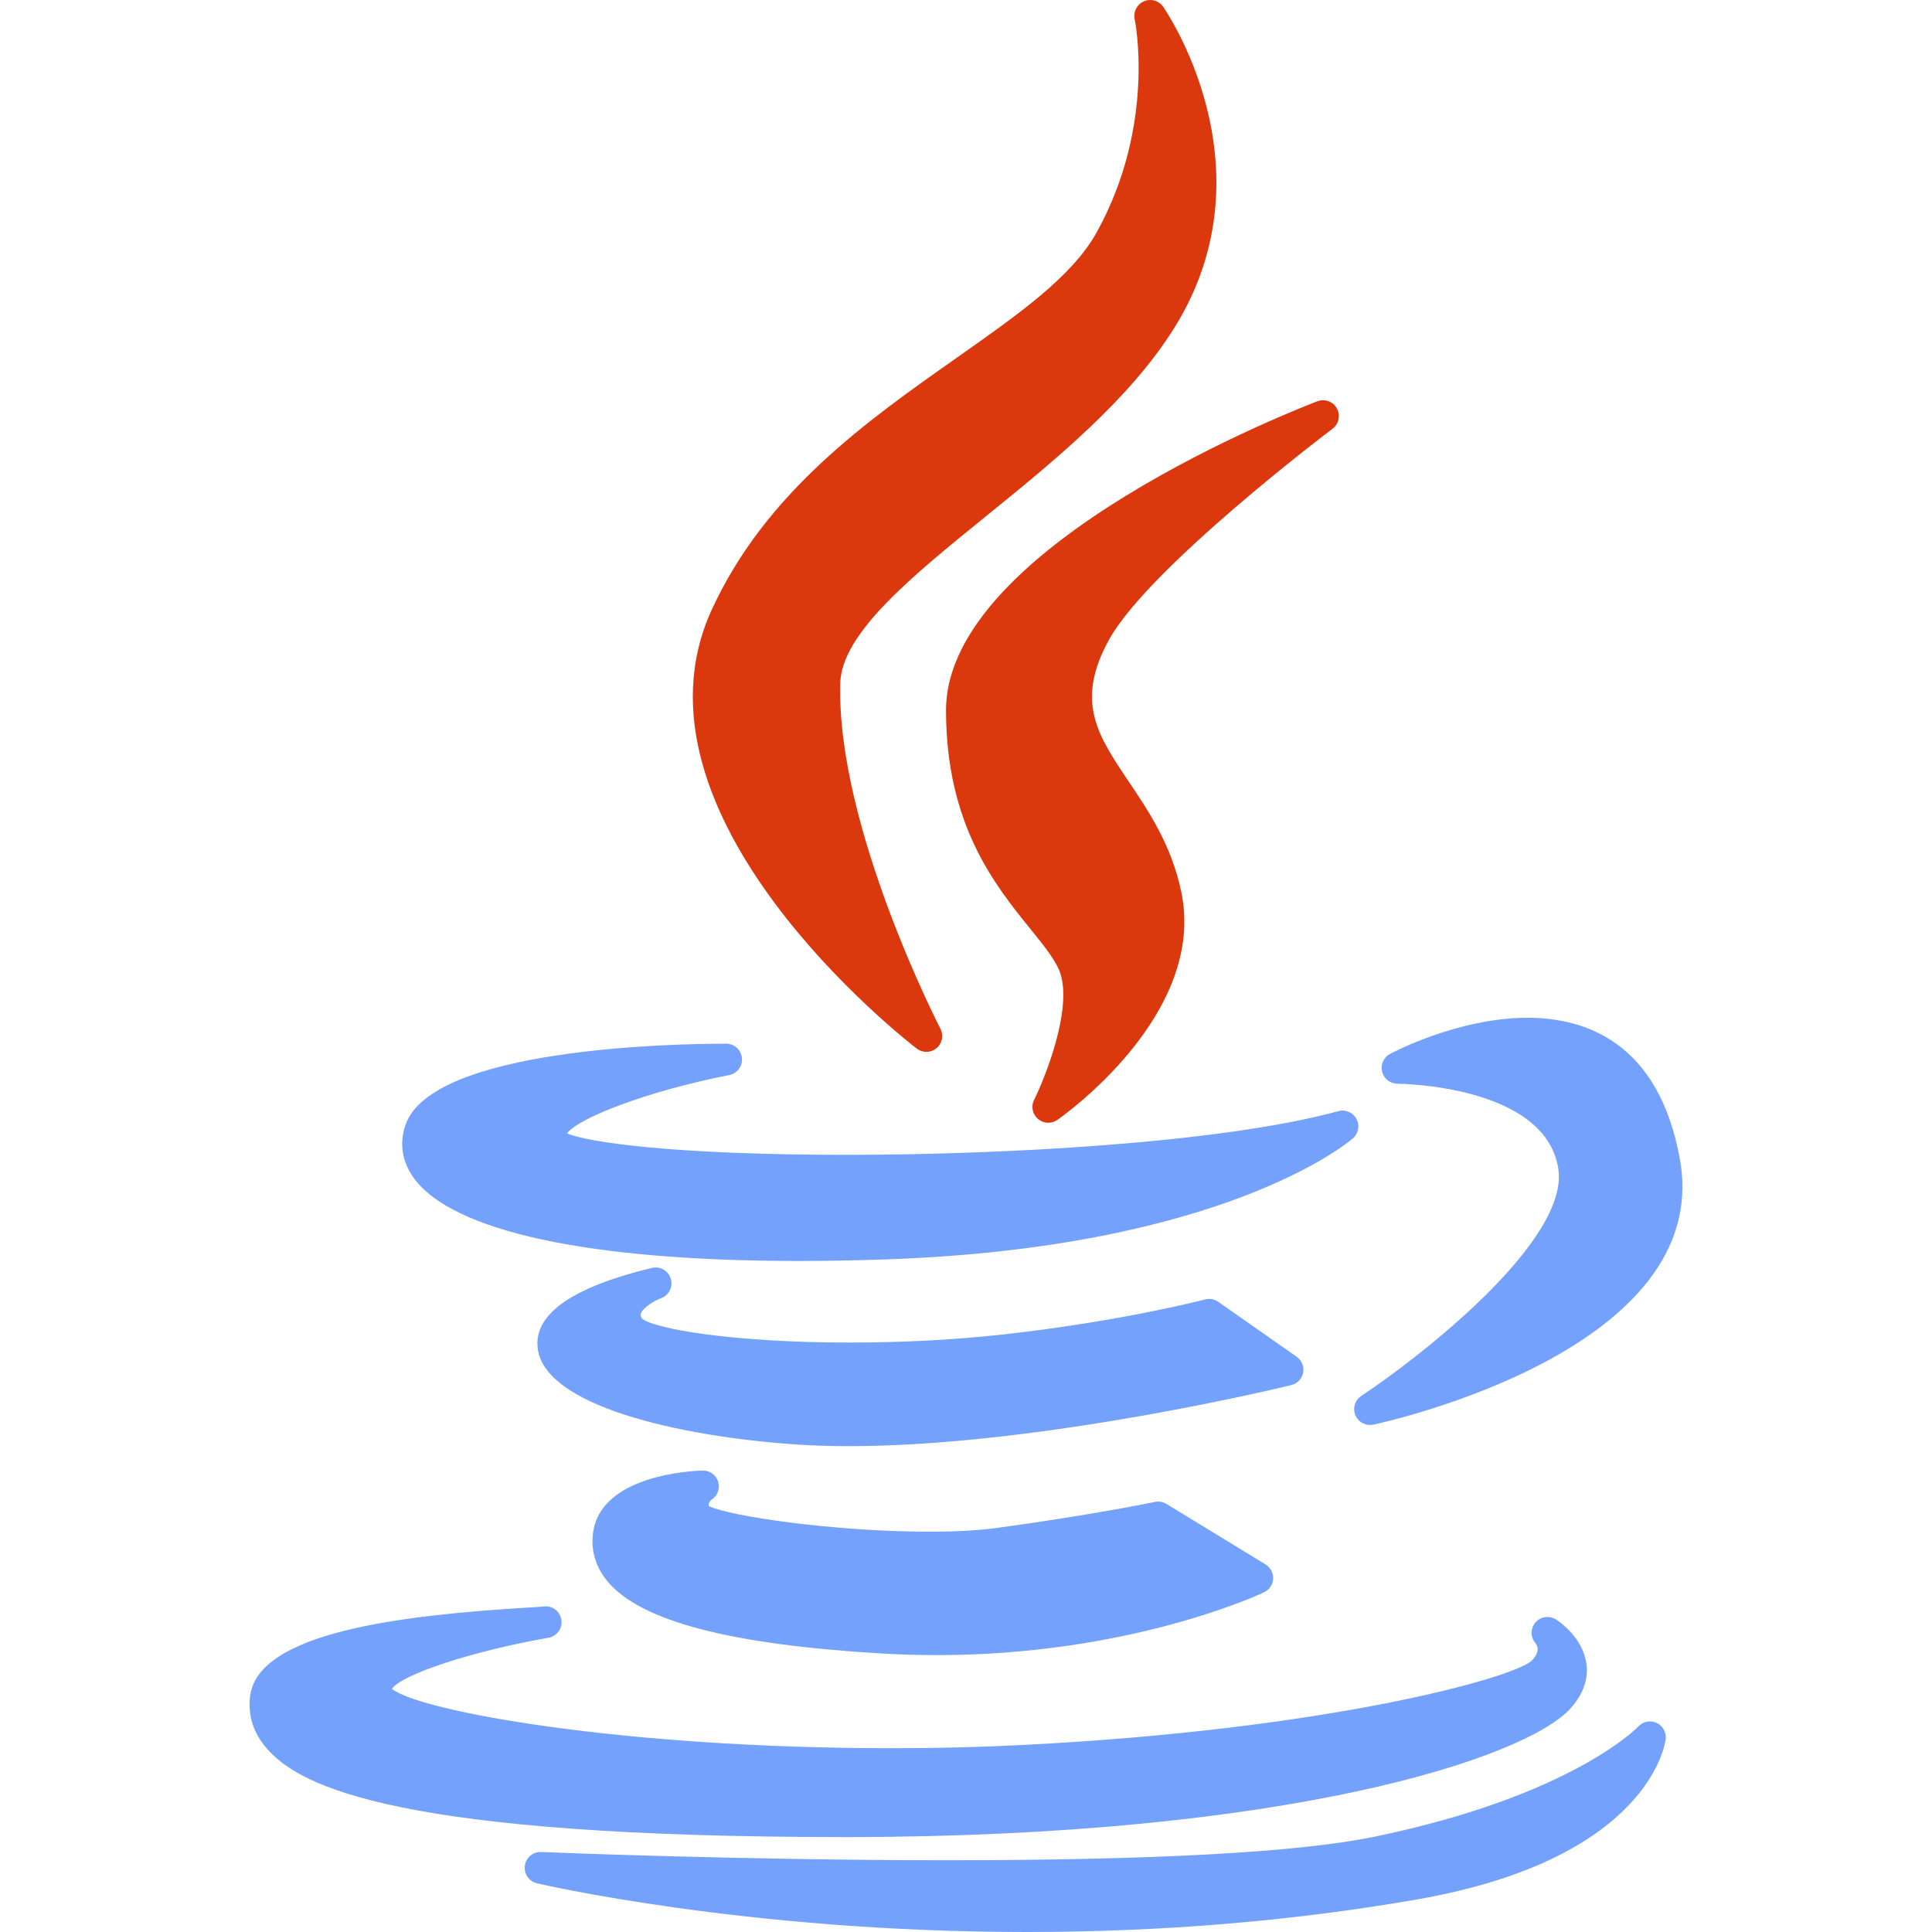
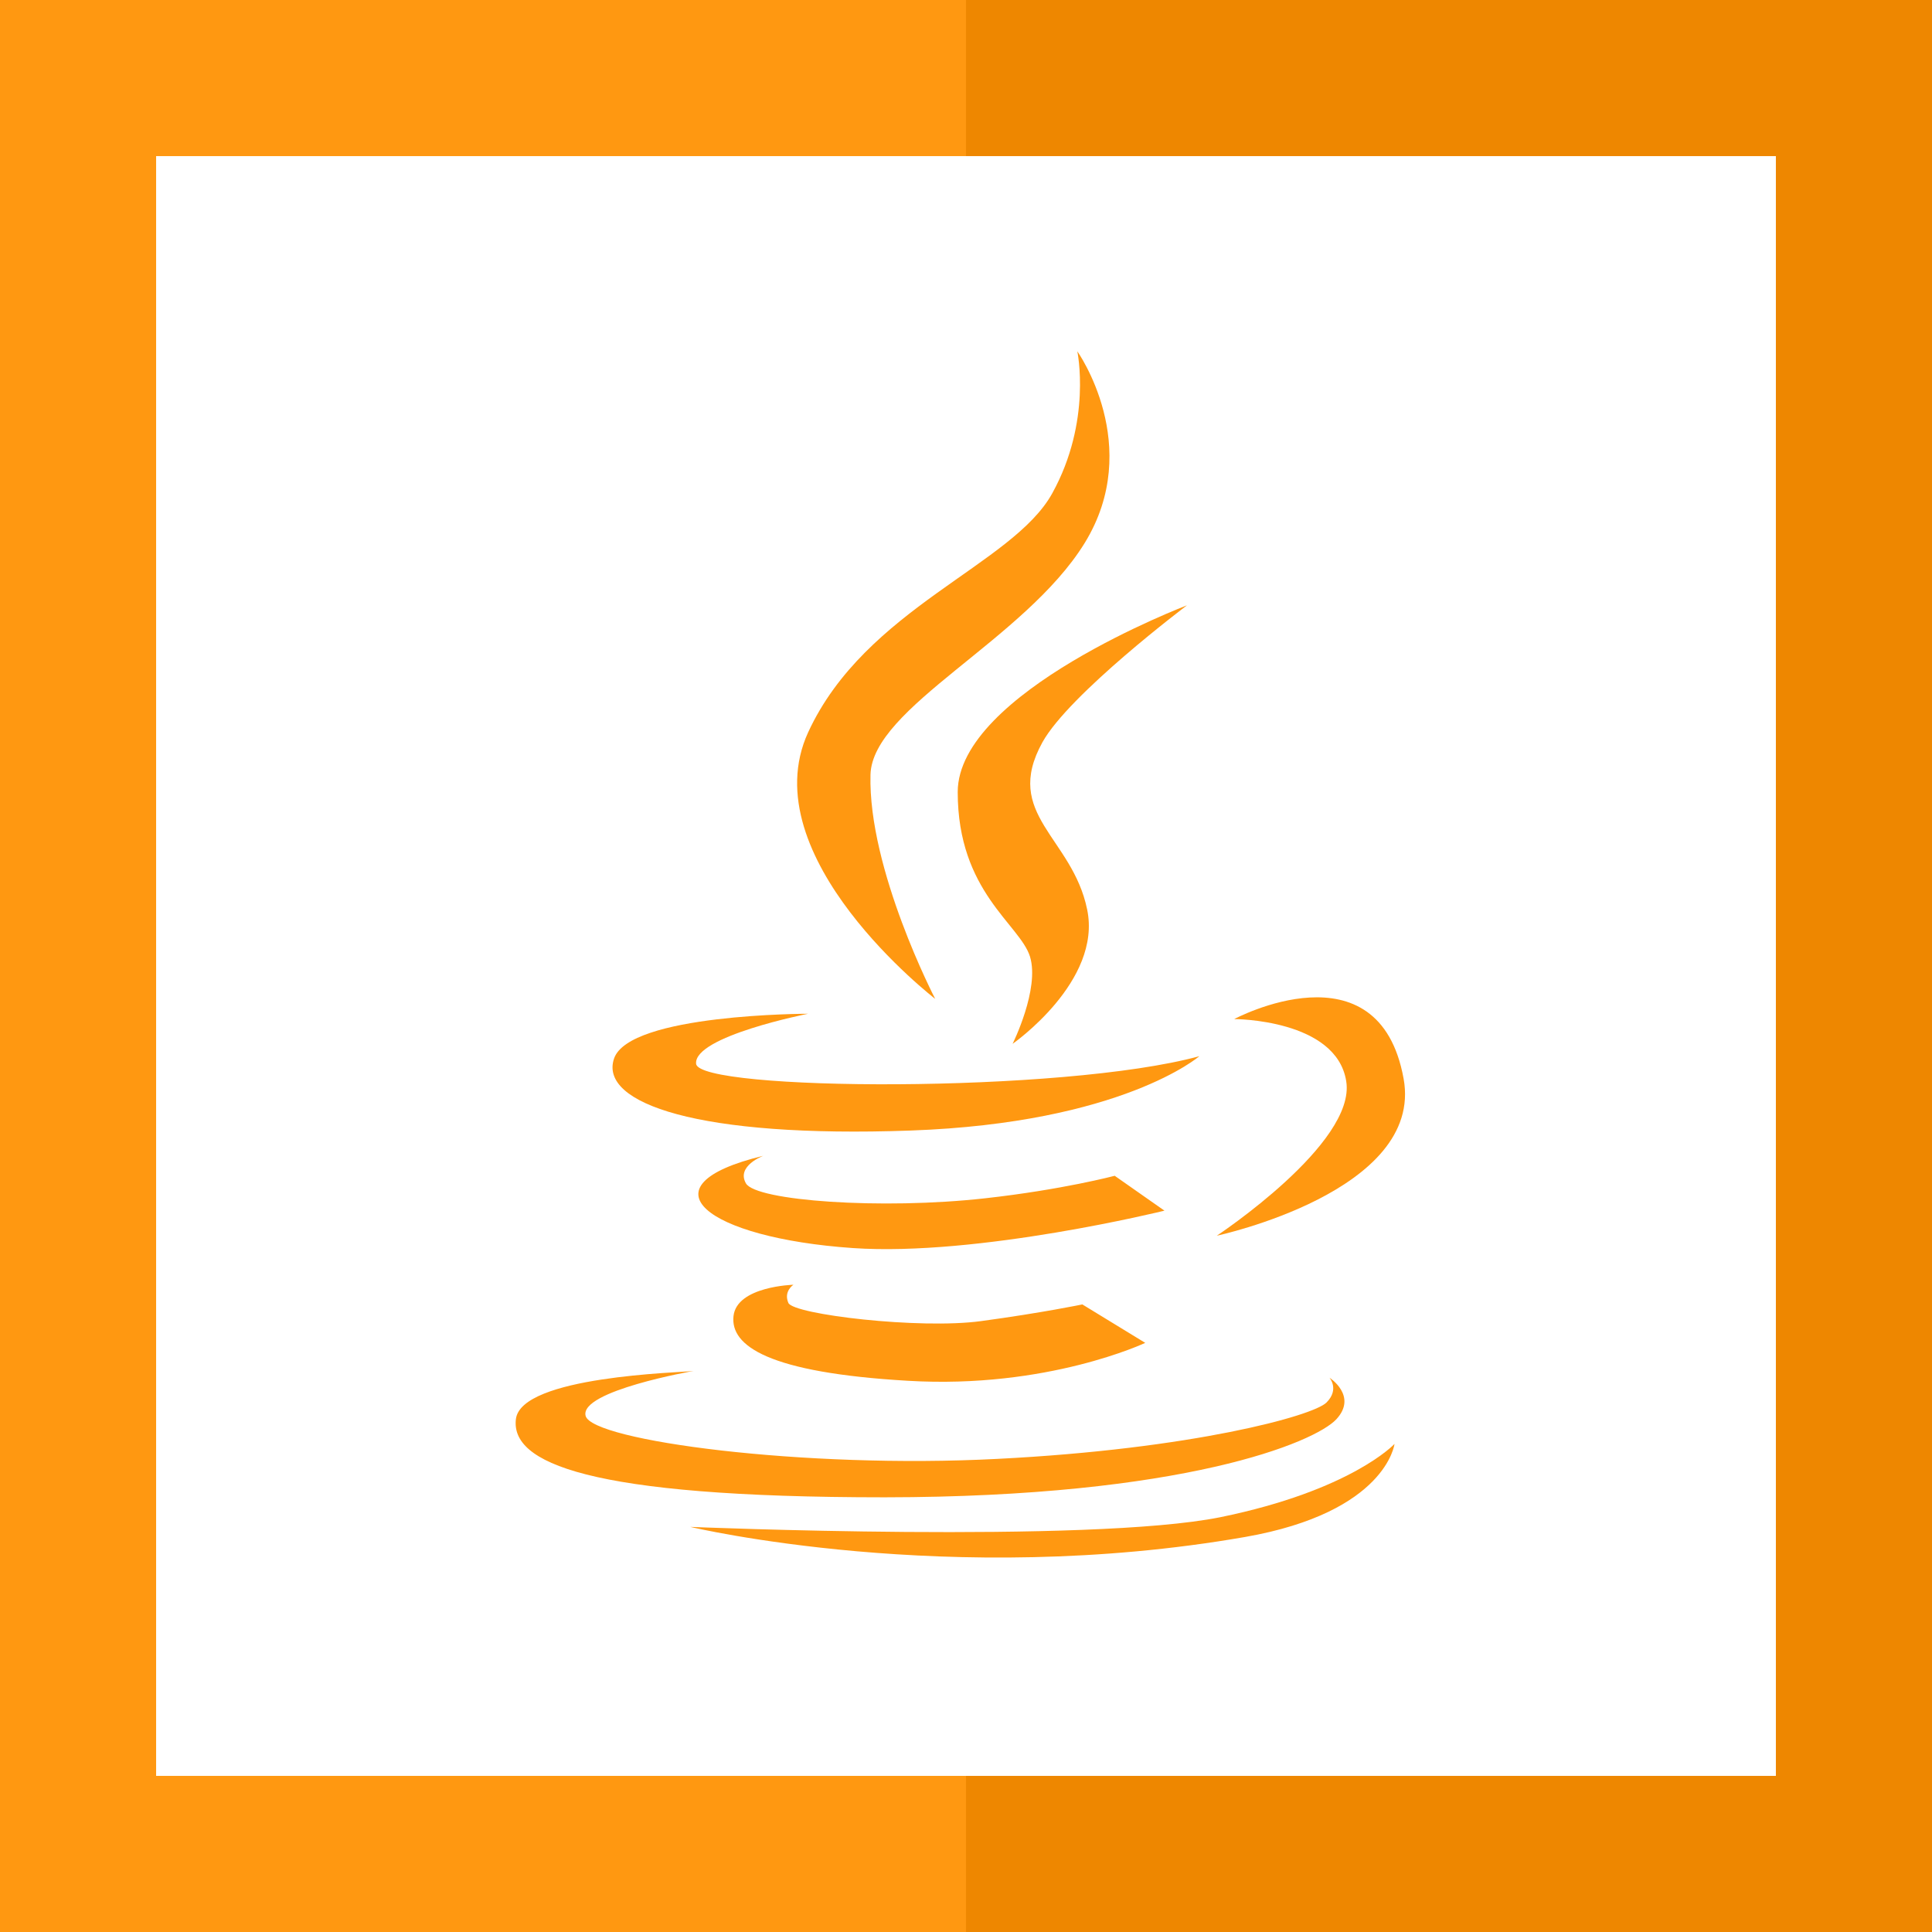
- <svg xmlns="http://www.w3.org/2000/svg" height="800px" width="800px" version="1.1" id="Layer_1" viewBox="0 0 511.998 511.998" xml:space="preserve">
+ <svg xmlns="http://www.w3.org/2000/svg" height="800px" width="800px" version="1.1" id="Layer_1" viewBox="0 0 495 495" xml:space="preserve">
  <g>
-     <path style="fill:#DB380E;" d="M253.464,94.869c-23.658,16.639-50.471,35.498-64.838,66.699   c-24.954,54.435,51.062,113.812,54.311,116.313c0.755,0.581,1.659,0.871,2.56,0.871c0.957,0,1.915-0.327,2.693-0.979   c1.509-1.262,1.937-3.406,1.031-5.152c-0.275-0.53-27.561-53.53-26.547-91.552c0.359-13.243,18.892-28.266,38.512-44.171   c17.97-14.568,38.34-31.079,50.258-50.394c26.164-42.516-2.916-84.322-3.213-84.74c-1.155-1.622-3.287-2.209-5.11-1.41   c-1.821,0.804-2.83,2.773-2.414,4.72c0.059,0.277,5.714,27.923-10.022,56.406C284.203,73.25,269.959,83.268,253.464,94.869z" />
-     <path style="fill:#DB380E;" d="M353.137,113.617c1.669-1.257,2.159-3.55,1.15-5.38c-1.011-1.83-3.211-2.637-5.165-1.895   c-4.019,1.528-98.416,37.915-98.416,81.88c0,30.307,12.946,46.317,22.399,58.009c3.708,4.586,6.909,8.546,7.964,11.927   c2.97,9.743-4.066,27.353-7.025,33.317c-0.853,1.714-0.435,3.792,1.016,5.044c0.784,0.677,1.763,1.021,2.743,1.021   c0.834,0,1.672-0.248,2.396-0.752c1.623-1.128,39.667-28.026,32.844-60.433c-2.542-12.318-8.595-21.318-13.936-29.26   c-8.274-12.305-14.25-21.193-5.184-37.609C304.545,150.338,352.65,113.981,353.137,113.617z" />
-   </g>
-   <g>
-     <path style="fill:#73A1FB;" d="M107.418,298.236c-1.618,4.845-0.854,9.651,2.207,13.903c10.233,14.207,46.48,22.029,102.068,22.029   c0.003,0,0.005,0,0.007,0c7.532,0,15.484-0.148,23.629-0.44c88.875-3.181,121.839-30.869,123.199-32.046   c1.482-1.283,1.878-3.419,0.957-5.147c-0.922-1.727-2.909-2.595-4.808-2.072c-31.301,8.546-89.748,11.58-130.288,11.58   c-45.363,0-68.465-3.268-74.121-5.681c2.902-3.985,20.802-11.101,42.983-15.464c2.12-0.416,3.577-2.374,3.367-4.524   s-2.016-3.79-4.177-3.79C179.439,276.584,114.234,277.628,107.418,298.236z" />
-     <path style="fill:#73A1FB;" d="M404.812,269.718c-18.331,0-35.714,9.188-36.446,9.577c-1.695,0.908-2.555,2.852-2.09,4.72   c0.467,1.865,2.144,3.176,4.067,3.178c0.389,0,39.102,0.317,42.608,22.436c3.106,19.082-36.629,50-52.202,60.304   c-1.682,1.113-2.335,3.263-1.554,5.123c0.665,1.583,2.206,2.573,3.868,2.573c0.29,0,0.584-0.03,0.876-0.092   c3.696-0.791,90.406-19.899,81.238-70.384C439.584,276.213,420.138,269.718,404.812,269.718z" />
-     <path style="fill:#73A1FB;" d="M345.347,363.755c0.302-1.617-0.371-3.262-1.717-4.207l-20.791-14.563   c-1.014-0.71-2.295-0.933-3.485-0.618c-0.217,0.055-21.959,5.771-53.525,9.276c-12.528,1.405-26.56,2.147-40.582,2.147   c-31.558,0-52.192-3.708-55.197-6.428c-0.398-0.764-0.272-1.111-0.201-1.304c0.546-1.518,3.472-3.322,5.358-4.036   c2.083-0.771,3.206-3.033,2.558-5.157c-0.646-2.127-2.837-3.378-4.999-2.859c-20.856,5.033-31.054,12.071-30.312,20.918   c1.318,15.686,37.65,23.737,68.365,25.865c4.417,0.302,9.194,0.455,14.195,0.455c0.003,0,0.005,0,0.008,0   c51.074,0,116.55-16.025,117.204-16.188C343.825,366.666,345.044,365.375,345.347,363.755z" />
-     <path style="fill:#73A1FB;" d="M188.602,397.419c1.575-1.024,2.273-2.971,1.714-4.764c-0.557-1.793-2.234-2.971-4.118-2.946   c-2.795,0.074-27.349,1.182-29.068,16.815c-0.52,4.672,0.818,8.941,3.979,12.686c8.816,10.448,32.614,16.658,72.741,18.984   c4.747,0.285,9.569,0.428,14.334,0.428c51.015,0,85.373-15.973,86.812-16.653c1.395-0.66,2.315-2.031,2.397-3.571   s-0.687-3.001-2.003-3.806l-26.275-16.04c-0.912-0.556-2.003-0.74-3.043-0.527c-0.166,0.035-16.849,3.495-42.026,6.913   c-4.764,0.648-10.73,0.977-17.73,0.977c-25.15,0-53.124-4.109-58.489-6.8C187.749,398.613,187.848,397.975,188.602,397.419z" />
-     <path style="fill:#73A1FB;" d="M224.408,486.85c116.854-0.099,179.571-20.88,191.653-33.957c4.277-4.626,4.739-9.006,4.376-11.867   c-0.898-7.04-7.311-11.35-8.038-11.818c-1.754-1.128-4.108-0.833-5.476,0.745c-1.365,1.578-1.397,3.884-0.027,5.461   c0.737,0.948,1.163,2.535-0.992,4.692c-4.83,4.511-53.545,18.204-134.656,22.318c-11.111,0.577-22.765,0.871-34.636,0.873   c-72.623,0-125.772-9.948-132.749-15.744c2.689-3.864,21.489-10.037,41.482-13.529c2.253-0.393,3.775-2.516,3.426-4.776   c-0.349-2.259-2.432-3.814-4.709-3.519c-0.564,0.077-2.478,0.191-4.694,0.327c-32.988,2.014-71.109,6.503-73.098,23.5   c-0.604,5.179,0.935,9.881,4.576,13.973c8.909,10.01,34.516,23.319,153.558,23.319C224.406,486.85,224.406,486.85,224.408,486.85z" />
-     <path style="fill:#73A1FB;" d="M439.013,456.578c-1.652-0.764-3.604-0.378-4.836,0.952c-0.171,0.185-17.74,18.556-70.564,29.344   c-20.223,4.052-58.183,6.107-112.826,6.107c-54.745,0-106.838-2.154-107.357-2.176c-2.176-0.106-4.037,1.476-4.333,3.618   c-0.297,2.14,1.083,4.158,3.184,4.658c0.542,0.128,55.135,12.918,129.779,12.918c35.801,0,70.639-2.907,103.548-8.645   c61.361-10.757,65.657-41.183,65.81-42.473C441.632,459.078,440.662,457.342,439.013,456.578z" />
+     <polygon style="fill:#EE8700;" points="247.5,0 247.5,40 455,40 455,455 247.5,455 247.5,495 495,495 495,0  " />
+     <polygon style="fill:#FF9811;" points="40,455 40,40 247.5,40 247.5,0 0,0 0,495 247.5,495 247.5,455  " />
+     <path style="fill:#FF9811;" d="M239.609,255.922c0,0-17.226-33.158-16.579-57.446c0.464-17.292,39.508-34.451,54.86-59.32   C293.241,114.221,276.016,90,276.016,90s3.813,17.872-6.416,36.39c-10.163,18.453-47.863,29.345-62.553,61.26   C192.408,219.581,239.609,255.922,239.609,255.922z" />
+     <path style="fill:#FF9811;" d="M304.117,155.088c0,0-58.739,22.332-58.739,47.847c0,25.582,15.932,33.871,18.519,42.16   c2.536,8.29-4.46,22.349-4.46,22.349s22.978-15.999,19.099-34.451c-3.813-18.519-21.702-24.289-11.457-42.807   C273.943,177.818,304.117,155.088,304.117,155.088z" />
+     <path style="fill:#FF9811;" d="M233.275,289.66c54.263-1.939,74.008-19.049,74.008-19.049   c-35.097,9.583-128.288,8.936-128.934,1.94c-0.647-7.046,28.698-12.816,28.698-12.816s-45.924,0-49.737,11.522   C153.481,282.73,178.995,291.6,233.275,289.66z" />
+     <path style="fill:#FF9811;" d="M311.76,316.601c0,0,53.103-11.34,47.863-40.22c-6.35-35.098-43.403-15.286-43.403-15.286   s26.178,0,28.698,15.932C347.504,292.959,311.76,316.601,311.76,316.601z" />
+     <path style="fill:#FF9811;" d="M285.598,301.249c0,0-13.412,3.564-33.224,5.769c-26.559,2.968-58.739,0.647-61.259-3.829   c-2.537-4.46,4.459-7.063,4.459-7.063c-31.931,7.709-14.44,21.056,22.929,23.642c32.113,2.205,79.844-9.583,79.844-9.583   L285.598,301.249z" />
+     <path style="fill:#FF9811;" d="M203.284,329.168c0,0-14.506,0.381-15.352,8.025c-0.846,7.642,8.936,14.506,44.68,16.578   c35.761,2.139,60.812-9.715,60.812-9.715l-16.115-9.848c0,0-10.23,2.139-25.98,4.277c-15.734,2.139-48.046-1.691-49.339-4.659   C200.698,330.842,203.284,329.168,203.284,329.168z" />
+     <path style="fill:#FF9811;" d="M226.66,383.63c76.545-0.066,110.234-14.059,115.738-20.011c5.504-5.968-1.758-10.627-1.758-10.627   s2.586,2.985-0.779,6.35c-3.432,3.432-34.518,11.921-84.321,14.44c-49.737,2.586-103.801-4.659-105.493-11.008   c-1.69-6.416,27.654-11.522,27.654-11.522c-3.366,0.447-44.233,1.292-45.526,12.367C130.884,374.694,150.048,383.63,226.66,383.63z   " />
+     <path style="fill:#FF9811;" d="M312.606,388.736c-33.622,6.747-135.748,2.47-135.748,2.47s66.382,15.8,142.148,2.586   c36.208-6.35,38.281-23.84,38.281-23.84S346.211,381.873,312.606,388.736z" />
  </g>
</svg>
